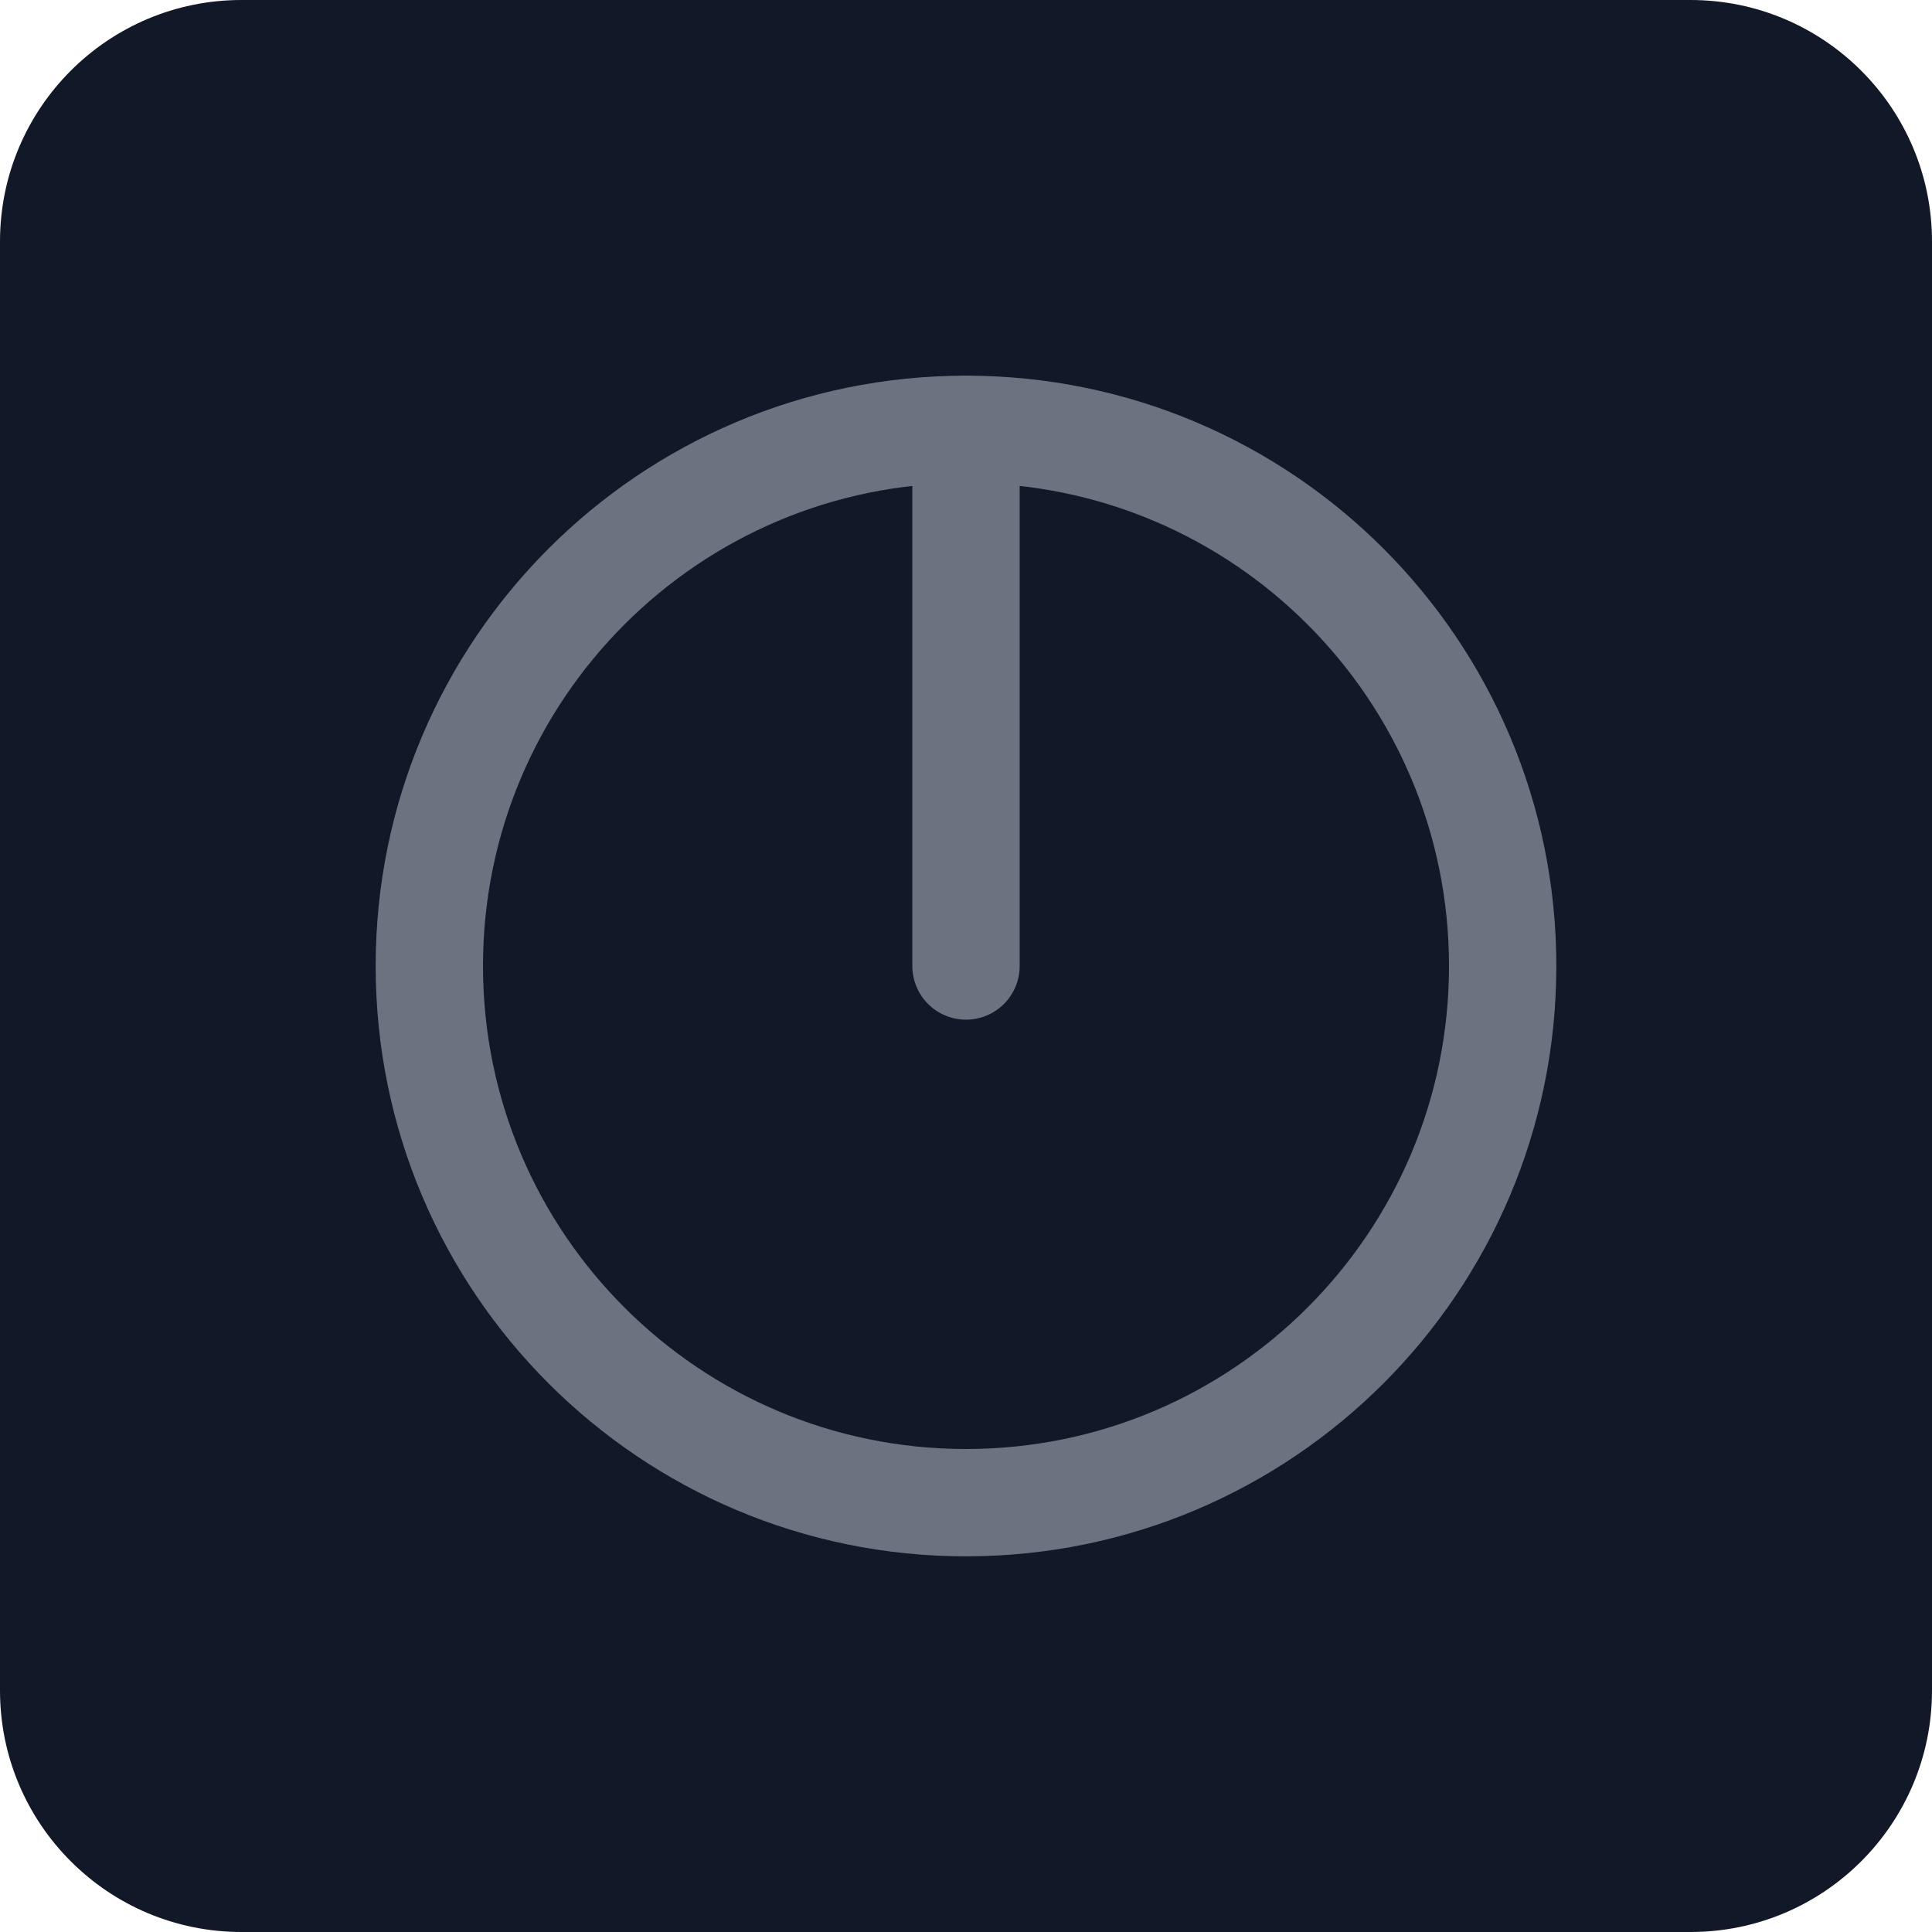
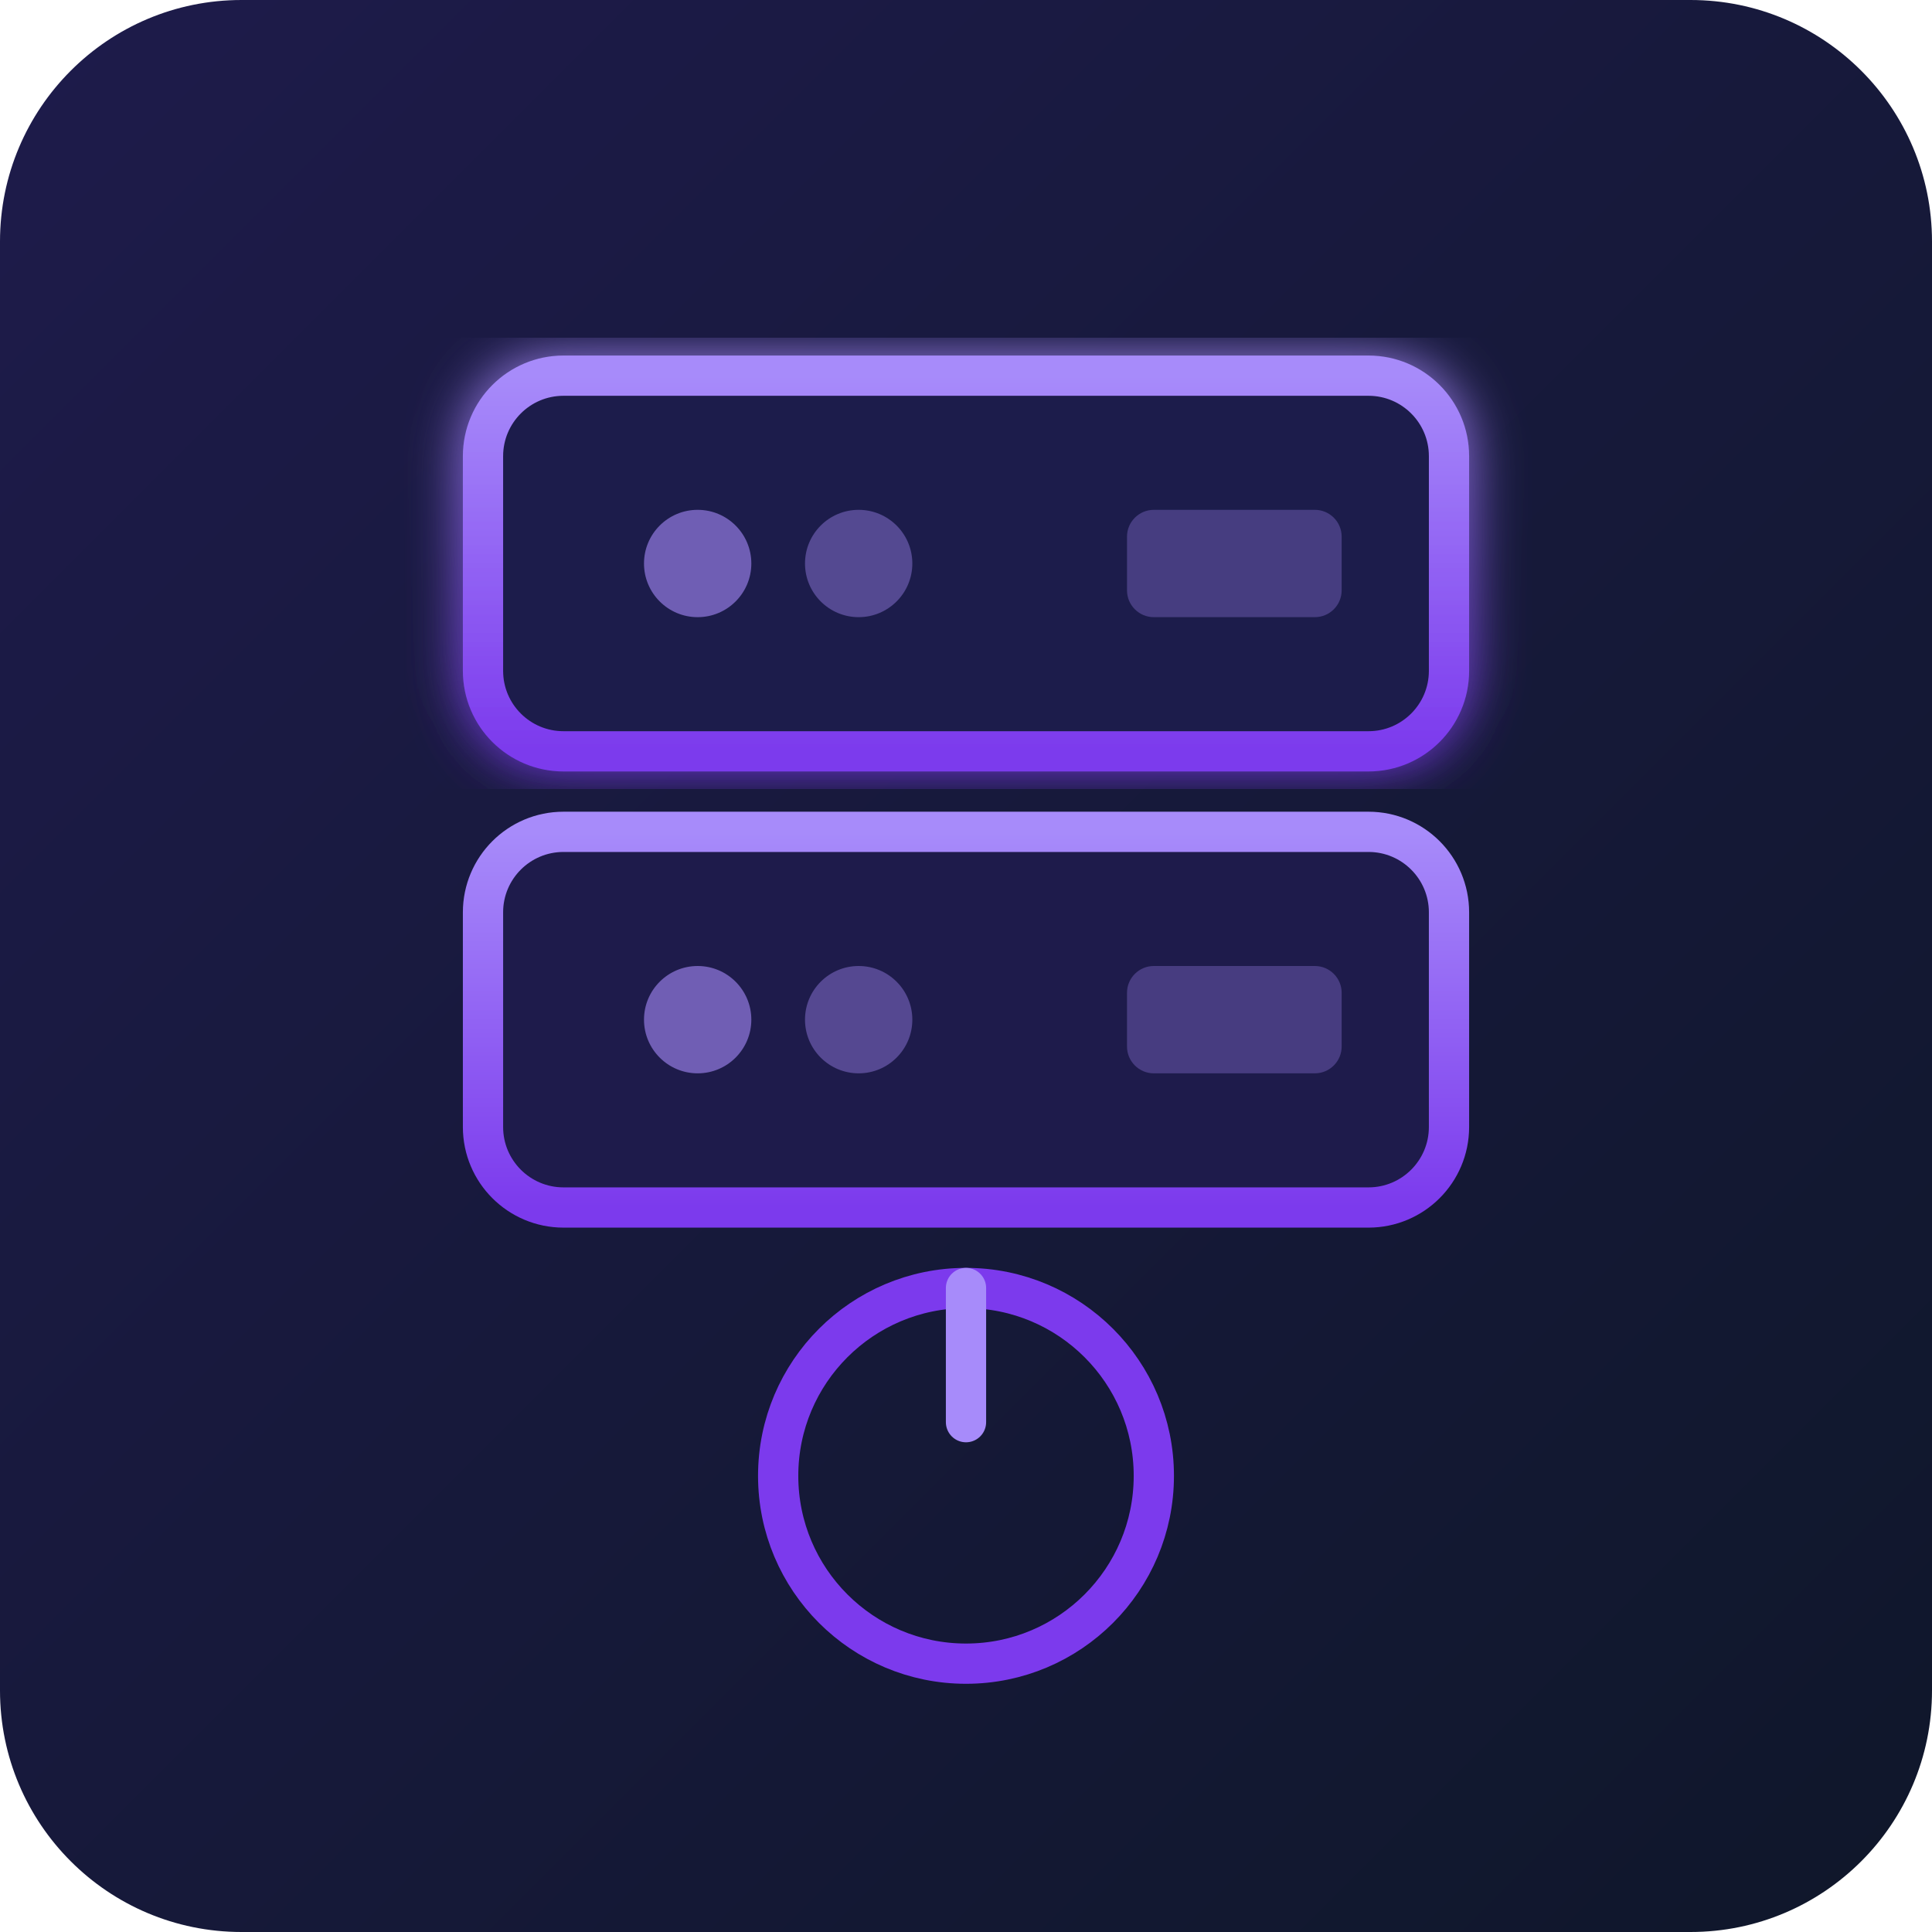
<svg xmlns="http://www.w3.org/2000/svg" width="144" height="144" viewBox="0 0 144 144">
-   <rect x="0" y="0" width="144" height="144" rx="18" fill="#111827" />
-   <circle cx="72" cy="72" r="40" stroke="#6B7280" stroke-width="8" fill="none" />
-   <path d="M72 32V72" stroke="#6B7280" stroke-width="8" stroke-linecap="round" />
+   <defs>
+     <linearGradient id="tsBg" x1="0%" y1="0%" x2="100%" y2="100%">
+       <stop offset="0%" stop-color="#1E1B4B" />
+       <stop offset="100%" stop-color="#0F172A" />
+     </linearGradient>
+     <linearGradient id="tsIcon" x1="0%" y1="0%" x2="0%" y2="100%">
+       <stop offset="0%" stop-color="#A78BFA" />
+       <stop offset="100%" stop-color="#7C3AED" />
+     </linearGradient>
+     <filter id="tsGlow">
+       <feGaussianBlur stdDeviation="2" result="blur" />
+       <feMerge>
+         <feMergeNode in="blur" />
+         <feMergeNode in="SourceGraphic" />
+       </feMerge>
+     </filter>
+   </defs>
+   <rect width="144" height="144" rx="18" fill="url(#tsBg)" />
+   <rect x="36" y="28" width="72" height="28" rx="6" stroke="url(#tsIcon)" stroke-width="3" fill="#1E1B4B" filter="url(#tsGlow)" />
+   <rect x="36" y="62" width="72" height="28" rx="6" stroke="url(#tsIcon)" stroke-width="3" fill="#1E1B4B" />
+   <circle cx="52" cy="42" r="4" fill="#A78BFA" opacity="0.6" />
+   <circle cx="64" cy="42" r="4" fill="#A78BFA" opacity="0.4" />
+   <rect x="84" y="38" width="16" height="8" rx="2" fill="#A78BFA" opacity="0.3" />
+   <circle cx="52" cy="76" r="4" fill="#A78BFA" opacity="0.6" />
+   <circle cx="64" cy="76" r="4" fill="#A78BFA" opacity="0.4" />
+   <rect x="84" y="72" width="16" height="8" rx="2" fill="#A78BFA" opacity="0.3" />
+   <circle cx="72" cy="110" r="14" stroke="#7C3AED" stroke-width="3" fill="none" />
+   <path d="M72 96V106" stroke="#A78BFA" stroke-width="3" stroke-linecap="round" />
</svg>
